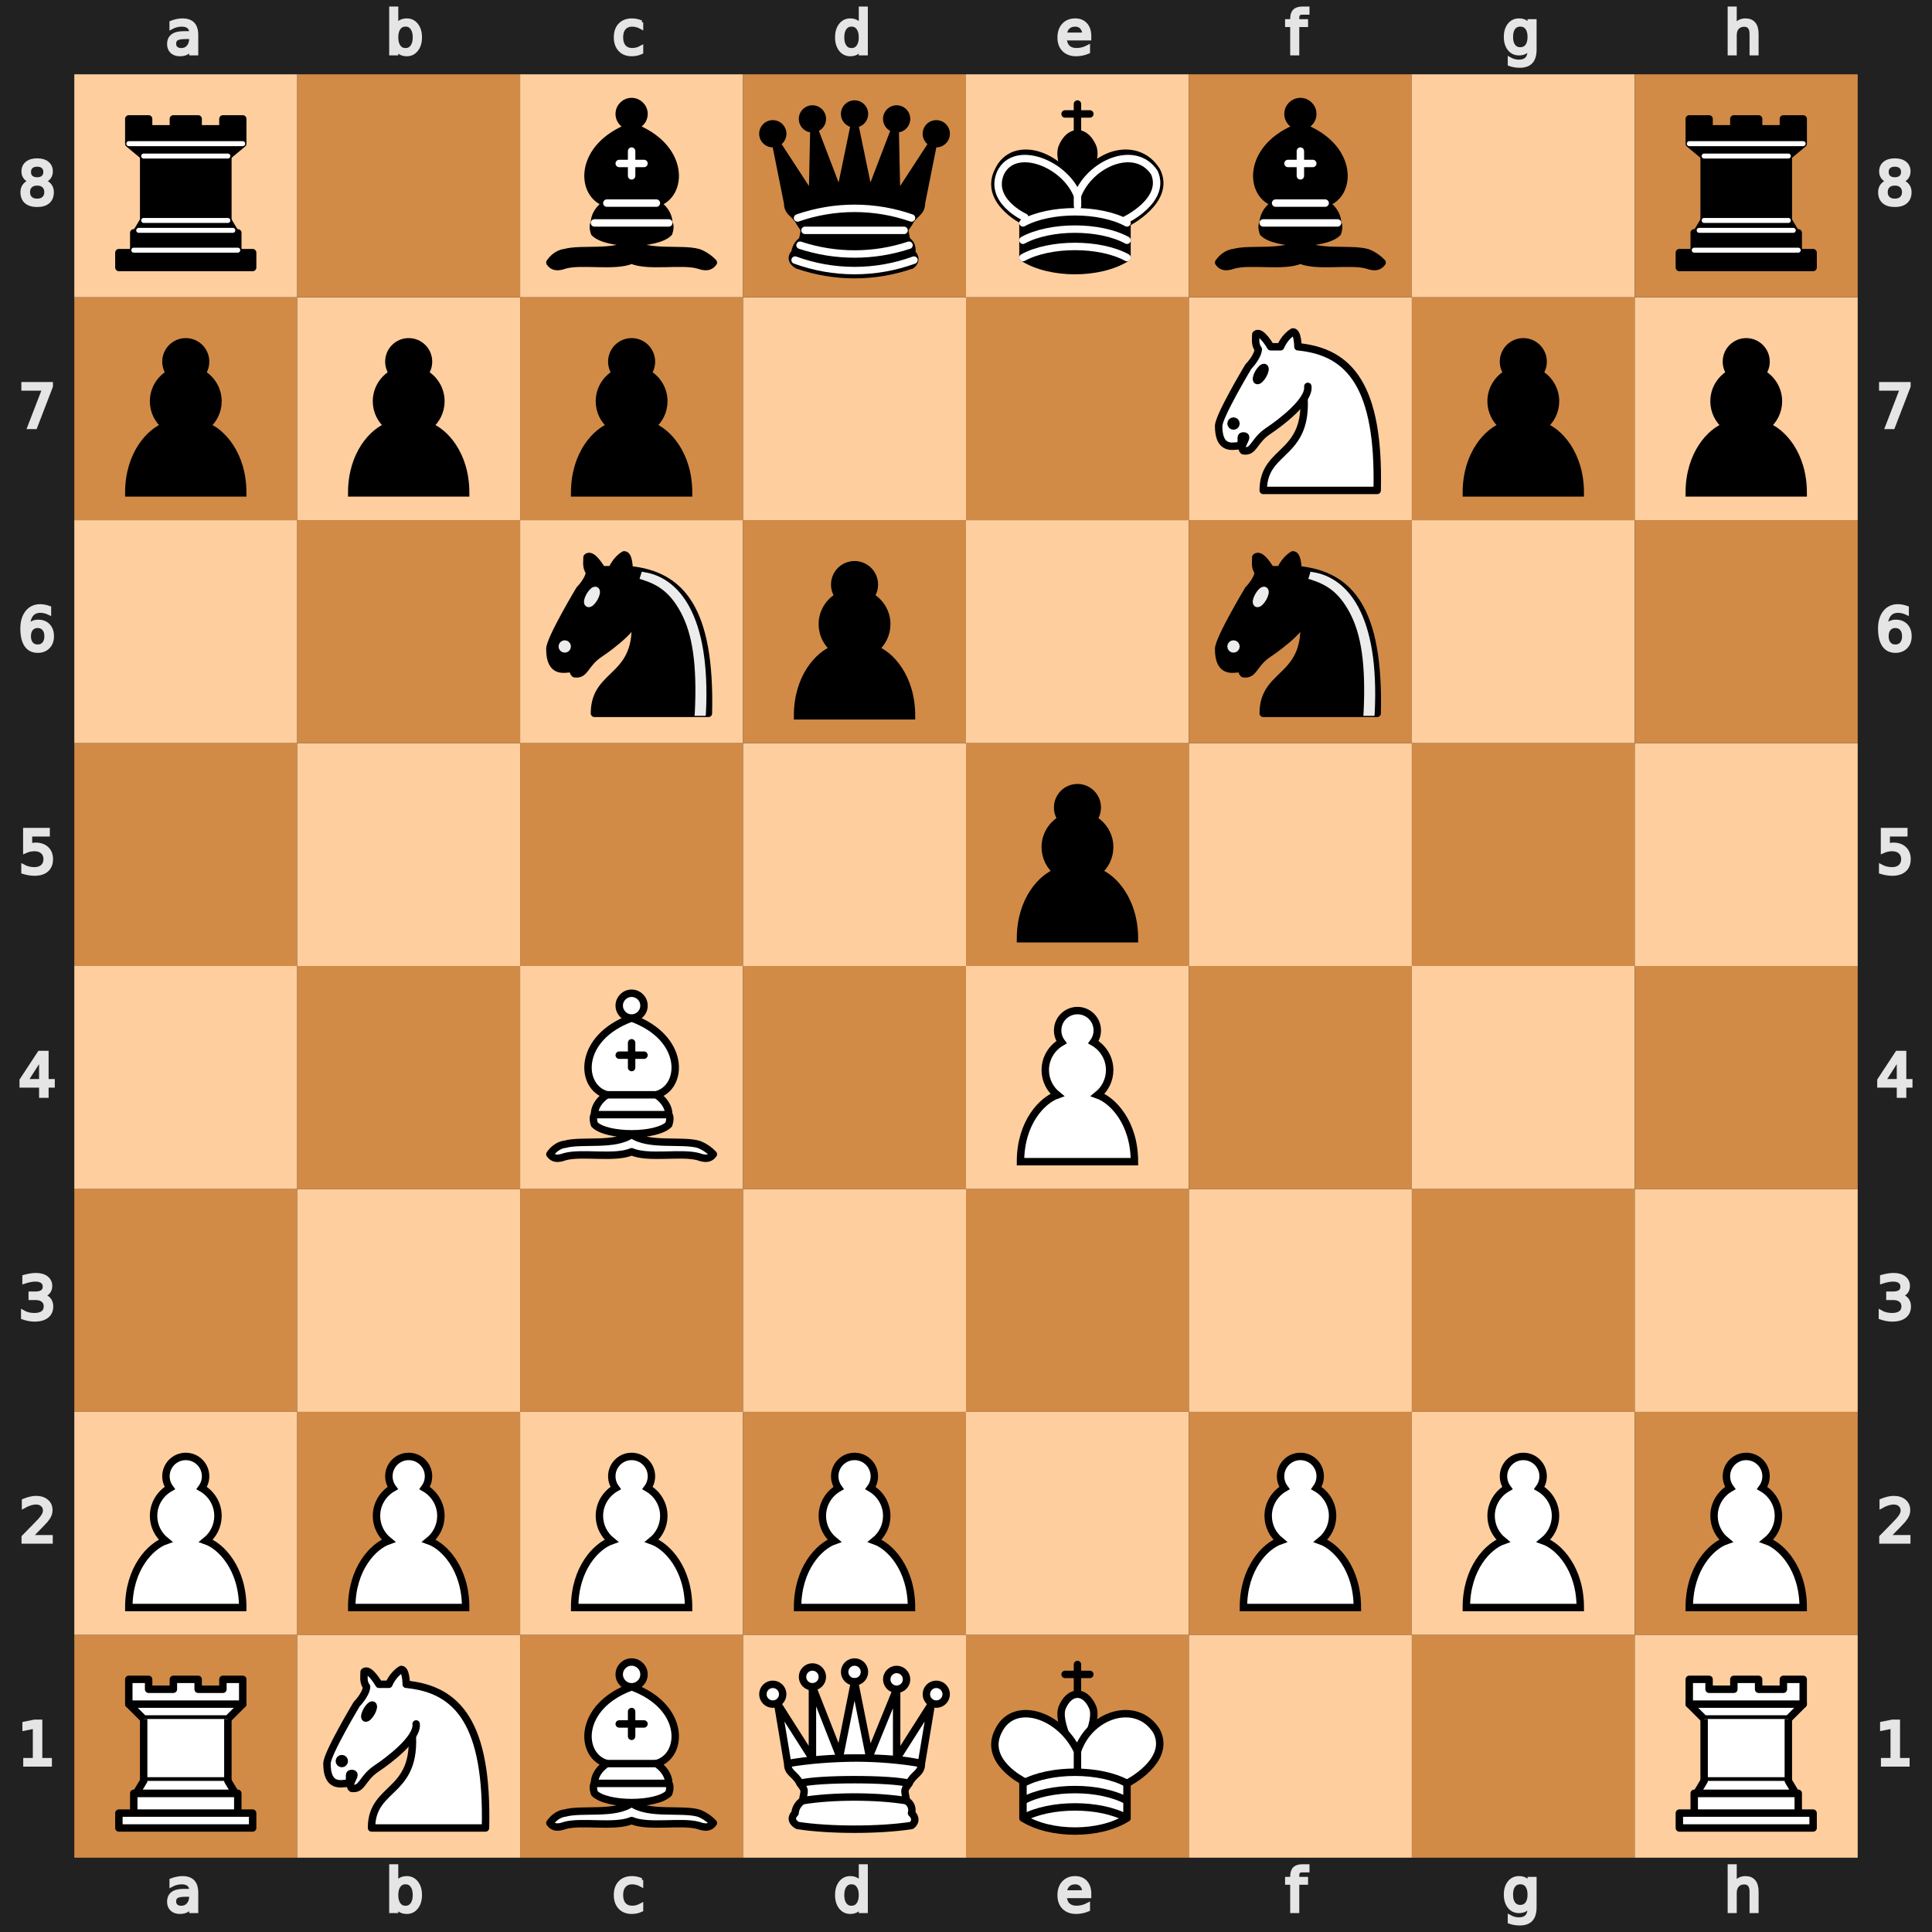
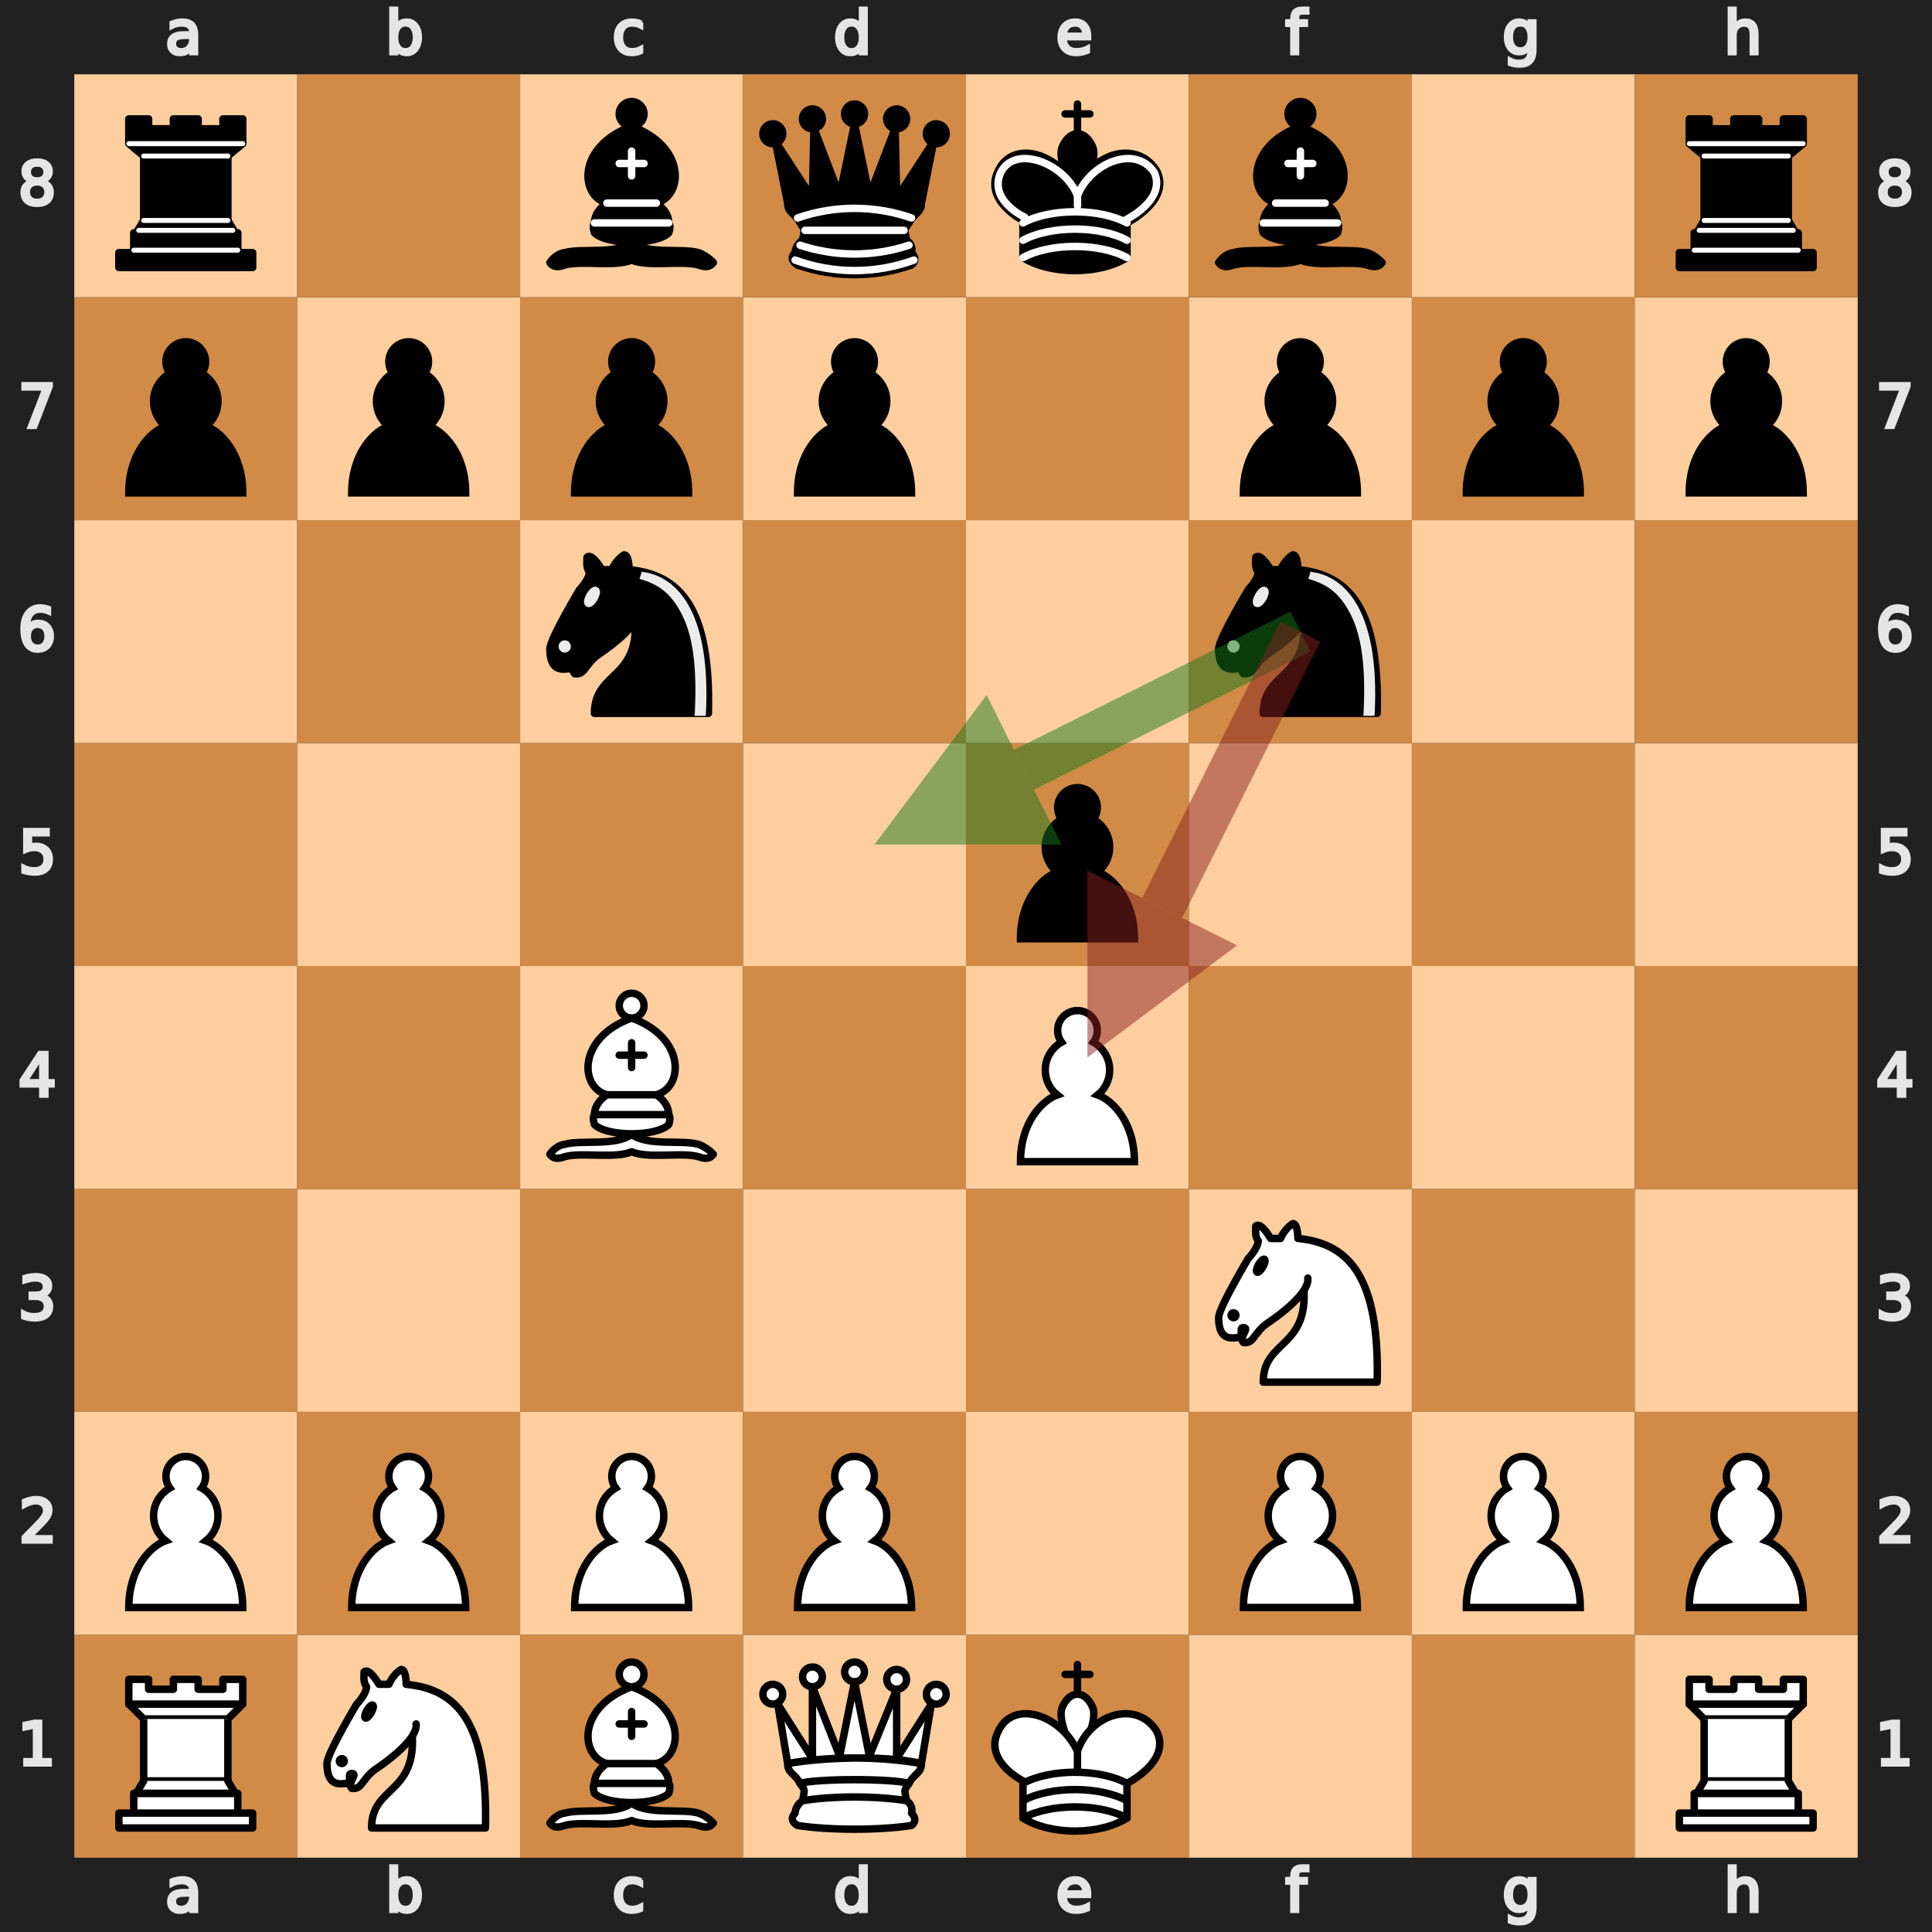
<svg xmlns="http://www.w3.org/2000/svg" xmlns:xlink="http://www.w3.org/1999/xlink" version="1.2" baseProfile="tiny" viewBox="0 0 390 390">
  <defs>
    <g id="white-pawn" class="white pawn">
      <path d="M22.5 9c-2.21 0-4 1.79-4 4 0 .89.29 1.71.78 2.38C17.33 16.5 16 18.59 16 21c0 2.03.94 3.84 2.41 5.03-3 1.06-7.41 5.55-7.41 13.47h23c0-7.92-4.41-12.41-7.41-13.47 1.47-1.19 2.41-3 2.41-5.03 0-2.41-1.33-4.5-3.28-5.62.49-.67.78-1.49.78-2.38 0-2.21-1.79-4-4-4z" fill="#fff" stroke="#000" stroke-width="1.5" stroke-linecap="round" />
    </g>
    <g id="white-knight" class="white knight" fill="none" fill-rule="evenodd" stroke="#000" stroke-width="1.5" stroke-linecap="round" stroke-linejoin="round">
      <path d="M 22,10 C 32.5,11 38.5,18 38,39 L 15,39 C 15,30 25,32.5 23,18" style="fill:#ffffff; stroke:#000000;" />
      <path d="M 24,18 C 24.38,20.91 18.45,25.37 16,27 C 13,29 13.18,31.34 11,31 C 9.958,30.06 12.41,27.96 11,28 C 10,28 11.19,29.23 10,30 C 9,30 5.997,31 6,26 C 6,24 12,14 12,14 C 12,14 13.89,12.1 14,10.5 C 13.27,9.506 13.5,8.5 13.5,7.5 C 14.5,6.5 16.5,10 16.5,10 L 18.5,10 C 18.5,10 19.28,8.008 21,7 C 22,7 22,10 22,10" style="fill:#ffffff; stroke:#000000;" />
      <path d="M 9.5 25.5 A 0.5 0.5 0 1 1 8.5,25.5 A 0.5 0.5 0 1 1 9.5 25.5 z" style="fill:#000000; stroke:#000000;" />
      <path d="M 15 15.5 A 0.5 1.5 0 1 1 14,15.5 A 0.5 1.5 0 1 1 15 15.5 z" transform="matrix(0.866,0.5,-0.5,0.866,9.693,-5.173)" style="fill:#000000; stroke:#000000;" />
    </g>
    <g id="white-bishop" class="white bishop" fill="none" fill-rule="evenodd" stroke="#000" stroke-width="1.5" stroke-linecap="round" stroke-linejoin="round">
      <g fill="#fff" stroke-linecap="butt">
        <path d="M9 36c3.39-.97 10.11.43 13.5-2 3.39 2.43 10.11 1.03 13.5 2 0 0 1.65.54 3 2-.68.97-1.65.99-3 .5-3.39-.97-10.11.46-13.5-1-3.39 1.46-10.11.03-13.5 1-1.354.49-2.323.47-3-.5 1.354-1.94 3-2 3-2zM15 32c2.5 2.5 12.5 2.5 15 0 .5-1.5 0-2 0-2 0-2.5-2.5-4-2.5-4 5.5-1.5 6-11.5-5-15.5-11 4-10.5 14-5 15.5 0 0-2.5 1.5-2.5 4 0 0-.5.5 0 2zM25 8a2.5 2.5 0 1 1-5 0 2.5 2.5 0 1 1 5 0z" />
      </g>
      <path d="M17.5 26h10M15 30h15m-7.5-14.5v5M20 18h5" stroke-linejoin="miter" />
    </g>
    <g id="white-rook" class="white rook" fill="#fff" fill-rule="evenodd" stroke="#000" stroke-width="1.5" stroke-linecap="round" stroke-linejoin="round">
      <path d="M9 39h27v-3H9v3zM12 36v-4h21v4H12zM11 14V9h4v2h5V9h5v2h5V9h4v5" stroke-linecap="butt" />
      <path d="M34 14l-3 3H14l-3-3" />
      <path d="M31 17v12.5H14V17" stroke-linecap="butt" stroke-linejoin="miter" />
      <path d="M31 29.5l1.5 2.5h-20l1.5-2.5" />
      <path d="M11 14h23" fill="none" stroke-linejoin="miter" />
    </g>
    <g id="white-queen" class="white queen" fill="#fff" fill-rule="evenodd" stroke="#000" stroke-width="1.5" stroke-linecap="round" stroke-linejoin="round">
      <path d="M8 12a2 2 0 1 1-4 0 2 2 0 1 1 4 0zM24.5 7.5a2 2 0 1 1-4 0 2 2 0 1 1 4 0zM41 12a2 2 0 1 1-4 0 2 2 0 1 1 4 0zM16 8.5a2 2 0 1 1-4 0 2 2 0 1 1 4 0zM33 9a2 2 0 1 1-4 0 2 2 0 1 1 4 0z" />
      <path d="M9 26c8.5-1.5 21-1.5 27 0l2-12-7 11V11l-5.5 13.5-3-15-3 15-5.5-14V25L7 14l2 12zM9 26c0 2 1.5 2 2.5 4 1 1.5 1 1 .5 3.5-1.5 1-1.5 2.5-1.5 2.5-1.5 1.5.5 2.5.5 2.5 6.5 1 16.5 1 23 0 0 0 1.5-1 0-2.5 0 0 .5-1.5-1-2.5-.5-2.5-.5-2 .5-3.5 1-2 2.5-2 2.5-4-8.5-1.5-18.5-1.5-27 0z" stroke-linecap="butt" />
      <path d="M11.5 30c3.5-1 18.5-1 22 0M12 33.5c6-1 15-1 21 0" fill="none" />
    </g>
    <g id="white-king" class="white king" fill="none" fill-rule="evenodd" stroke="#000" stroke-width="1.5" stroke-linecap="round" stroke-linejoin="round">
      <path d="M22.5 11.63V6M20 8h5" stroke-linejoin="miter" />
      <path d="M22.5 25s4.5-7.5 3-10.5c0 0-1-2.5-3-2.5s-3 2.5-3 2.5c-1.5 3 3 10.5 3 10.5" fill="#fff" stroke-linecap="butt" stroke-linejoin="miter" />
      <path d="M11.5 37c5.5 3.5 15.5 3.5 21 0v-7s9-4.5 6-10.5c-4-6.5-13.5-3.5-16 4V27v-3.5c-3.5-7.5-13-10.5-16-4-3 6 5 10 5 10V37z" fill="#fff" />
      <path d="M11.5 30c5.5-3 15.5-3 21 0m-21 3.5c5.5-3 15.5-3 21 0m-21 3.5c5.5-3 15.5-3 21 0" />
    </g>
    <g id="black-pawn" class="black pawn">
      <path d="M22.5 9c-2.21 0-4 1.79-4 4 0 .89.29 1.71.78 2.38C17.33 16.5 16 18.59 16 21c0 2.03.94 3.84 2.41 5.03-3 1.06-7.41 5.55-7.41 13.47h23c0-7.92-4.41-12.41-7.41-13.47 1.47-1.19 2.41-3 2.41-5.03 0-2.41-1.33-4.5-3.28-5.62.49-.67.78-1.49.78-2.38 0-2.21-1.79-4-4-4z" stroke="#000" stroke-width="1.5" stroke-linecap="round" />
    </g>
    <g id="black-knight" class="black knight" fill="none" fill-rule="evenodd" stroke="#000" stroke-width="1.5" stroke-linecap="round" stroke-linejoin="round">
      <path d="M 22,10 C 32.5,11 38.5,18 38,39 L 15,39 C 15,30 25,32.5 23,18" style="fill:#000000; stroke:#000000;" />
      <path d="M 24,18 C 24.38,20.91 18.45,25.37 16,27 C 13,29 13.18,31.34 11,31 C 9.958,30.06 12.41,27.96 11,28 C 10,28 11.19,29.23 10,30 C 9,30 5.997,31 6,26 C 6,24 12,14 12,14 C 12,14 13.89,12.1 14,10.5 C 13.27,9.506 13.5,8.5 13.5,7.5 C 14.5,6.5 16.5,10 16.5,10 L 18.5,10 C 18.5,10 19.28,8.008 21,7 C 22,7 22,10 22,10" style="fill:#000000; stroke:#000000;" />
      <path d="M 9.5 25.5 A 0.5 0.5 0 1 1 8.5,25.5 A 0.5 0.5 0 1 1 9.5 25.5 z" style="fill:#ececec; stroke:#ececec;" />
      <path d="M 15 15.5 A 0.5 1.5 0 1 1 14,15.5 A 0.5 1.5 0 1 1 15 15.5 z" transform="matrix(0.866,0.5,-0.5,0.866,9.693,-5.173)" style="fill:#ececec; stroke:#ececec;" />
      <path d="M 24.55,10.4 L 24.1,11.85 L 24.6,12 C 27.75,13 30.25,14.49 32.5,18.75 C 34.75,23.01 35.75,29.06 35.25,39 L 35.2,39.5 L 37.45,39.5 L 37.5,39 C 38,28.94 36.62,22.15 34.25,17.66 C 31.88,13.17 28.46,11.02 25.06,10.5 L 24.55,10.4 z " style="fill:#ececec; stroke:none;" />
    </g>
    <g id="black-bishop" class="black bishop" fill="none" fill-rule="evenodd" stroke="#000" stroke-width="1.5" stroke-linecap="round" stroke-linejoin="round">
      <path d="M9 36c3.39-.97 10.11.43 13.5-2 3.39 2.43 10.11 1.03 13.5 2 0 0 1.65.54 3 2-.68.97-1.65.99-3 .5-3.39-.97-10.11.46-13.5-1-3.39 1.46-10.11.03-13.5 1-1.354.49-2.323.47-3-.5 1.354-1.94 3-2 3-2zm6-4c2.5 2.5 12.5 2.5 15 0 .5-1.5 0-2 0-2 0-2.5-2.5-4-2.5-4 5.5-1.5 6-11.5-5-15.5-11 4-10.5 14-5 15.5 0 0-2.5 1.5-2.5 4 0 0-.5.5 0 2zM25 8a2.5 2.5 0 1 1-5 0 2.5 2.5 0 1 1 5 0z" fill="#000" stroke-linecap="butt" />
      <path d="M17.5 26h10M15 30h15m-7.5-14.5v5M20 18h5" stroke="#fff" stroke-linejoin="miter" />
    </g>
    <g id="black-rook" class="black rook" fill="#000" fill-rule="evenodd" stroke="#000" stroke-width="1.5" stroke-linecap="round" stroke-linejoin="round">
      <path d="M9 39h27v-3H9v3zM12.5 32l1.5-2.5h17l1.5 2.5h-20zM12 36v-4h21v4H12z" stroke-linecap="butt" />
      <path d="M14 29.5v-13h17v13H14z" stroke-linecap="butt" stroke-linejoin="miter" />
      <path d="M14 16.5L11 14h23l-3 2.5H14zM11 14V9h4v2h5V9h5v2h5V9h4v5H11z" stroke-linecap="butt" />
      <path d="M12 35.5h21M13 31.5h19M14 29.5h17M14 16.5h17M11 14h23" fill="none" stroke="#fff" stroke-width="1" stroke-linejoin="miter" />
    </g>
    <g id="black-queen" class="black queen" fill="#000" fill-rule="evenodd" stroke="#000" stroke-width="1.5" stroke-linecap="round" stroke-linejoin="round">
      <g fill="#000" stroke="none">
        <circle cx="6" cy="12" r="2.75" />
        <circle cx="14" cy="9" r="2.75" />
        <circle cx="22.5" cy="8" r="2.75" />
        <circle cx="31" cy="9" r="2.75" />
        <circle cx="39" cy="12" r="2.75" />
      </g>
      <path d="M9 26c8.5-1.5 21-1.5 27 0l2.5-12.5L31 25l-.3-14.1-5.2 13.6-3-14.5-3 14.5-5.2-13.6L14 25 6.5 13.5 9 26zM9 26c0 2 1.5 2 2.5 4 1 1.5 1 1 .5 3.5-1.5 1-1.5 2.5-1.5 2.5-1.5 1.5.5 2.5.5 2.5 6.5 1 16.5 1 23 0 0 0 1.5-1 0-2.5 0 0 .5-1.5-1-2.5-.5-2.5-.5-2 .5-3.5 1-2 2.5-2 2.5-4-8.5-1.5-18.5-1.5-27 0z" stroke-linecap="butt" />
      <path d="M11 38.5a35 35 1 0 0 23 0" fill="none" stroke-linecap="butt" />
      <path d="M11 29a35 35 1 0 1 23 0M12.5 31.5h20M11.5 34.5a35 35 1 0 0 22 0M10.5 37.5a35 35 1 0 0 24 0" fill="none" stroke="#fff" />
    </g>
    <g id="black-king" class="black king" fill="none" fill-rule="evenodd" stroke="#000" stroke-width="1.5" stroke-linecap="round" stroke-linejoin="round">
      <path d="M22.5 11.63V6" stroke-linejoin="miter" />
      <path d="M22.5 25s4.5-7.5 3-10.5c0 0-1-2.5-3-2.5s-3 2.5-3 2.5c-1.5 3 3 10.5 3 10.5" fill="#000" stroke-linecap="butt" stroke-linejoin="miter" />
      <path d="M11.5 37c5.5 3.5 15.5 3.5 21 0v-7s9-4.5 6-10.5c-4-6.5-13.5-3.5-16 4V27v-3.5c-3.5-7.5-13-10.5-16-4-3 6 5 10 5 10V37z" fill="#000" />
      <path d="M20 8h5" stroke-linejoin="miter" />
      <path d="M32 29.5s8.5-4 6.03-9.65C34.15 14 25 18 22.5 24.5l.01 2.1-.01-2.1C20 18 9.906 14 6.997 19.85c-2.497 5.65 4.853 9 4.853 9M11.5 30c5.5-3 15.5-3 21 0m-21 3.5c5.5-3 15.5-3 21 0m-21 3.5c5.5-3 15.5-3 21 0" stroke="#fff" />
    </g>
  </defs>
  <rect x="0" y="0" width="390" height="390" fill="#212121" />
  <g transform="translate(20, 0) scale(0.75, 0.75)" fill="#e5e5e5" stroke="#e5e5e5">
    <path d="M23.328 10.016q-1.742 0-2.414.398-.672.398-.672 1.36 0 .765.5 1.218.508.445 1.375.445 1.196 0 1.914-.843.727-.852.727-2.258v-.32zm2.867-.594v4.992h-1.437v-1.328q-.492.797-1.227 1.18-.734.375-1.797.375-1.343 0-2.14-.75-.79-.758-.79-2.024 0-1.476.985-2.226.992-.75 2.953-.75h2.016V8.75q0-.992-.656-1.531-.649-.547-1.829-.547-.75 0-1.46.18-.711.18-1.368.539V6.062q.79-.304 1.532-.453.742-.156 1.445-.156 1.898 0 2.836.984.937.985.937 2.985z" />
  </g>
  <g transform="translate(20, 375) scale(0.75, 0.75)" fill="#e5e5e5" stroke="#e5e5e5">
    <path d="M23.328 10.016q-1.742 0-2.414.398-.672.398-.672 1.36 0 .765.5 1.218.508.445 1.375.445 1.196 0 1.914-.843.727-.852.727-2.258v-.32zm2.867-.594v4.992h-1.437v-1.328q-.492.797-1.227 1.18-.734.375-1.797.375-1.343 0-2.14-.75-.79-.758-.79-2.024 0-1.476.985-2.226.992-.75 2.953-.75h2.016V8.75q0-.992-.656-1.531-.649-.547-1.829-.547-.75 0-1.46.18-.711.18-1.368.539V6.062q.79-.304 1.532-.453.742-.156 1.445-.156 1.898 0 2.836.984.937.985.937 2.985z" />
  </g>
  <g transform="translate(65, 0) scale(0.75, 0.75)" fill="#e5e5e5" stroke="#e5e5e5">
    <path d="M24.922 10.047q0-1.586-.656-2.485-.649-.906-1.79-.906-1.14 0-1.796.906-.649.899-.649 2.485 0 1.586.649 2.492.656.898 1.797.898 1.14 0 1.789-.898.656-.906.656-2.492zm-4.89-3.055q.452-.781 1.14-1.156.695-.383 1.656-.383 1.594 0 2.586 1.266 1 1.265 1 3.328 0 2.062-1 3.328-.992 1.266-2.586 1.266-.96 0-1.656-.375-.688-.383-1.14-1.164v1.312h-1.446V2.258h1.445z" />
  </g>
  <g transform="translate(65, 375) scale(0.75, 0.75)" fill="#e5e5e5" stroke="#e5e5e5">
    <path d="M24.922 10.047q0-1.586-.656-2.485-.649-.906-1.79-.906-1.14 0-1.796.906-.649.899-.649 2.485 0 1.586.649 2.492.656.898 1.797.898 1.14 0 1.789-.898.656-.906.656-2.492zm-4.89-3.055q.452-.781 1.14-1.156.695-.383 1.656-.383 1.594 0 2.586 1.266 1 1.265 1 3.328 0 2.062-1 3.328-.992 1.266-2.586 1.266-.96 0-1.656-.375-.688-.383-1.14-1.164v1.312h-1.446V2.258h1.445z" />
  </g>
  <g transform="translate(110, 0) scale(0.75, 0.75)" fill="#e5e5e5" stroke="#e5e5e5">
    <path d="M25.96 6v1.344q-.608-.336-1.226-.5-.609-.172-1.234-.172-1.398 0-2.172.89-.773.883-.773 2.485 0 1.601.773 2.492.774.883 2.172.883.625 0 1.234-.164.618-.172 1.227-.508v1.328q-.602.281-1.25.422-.64.14-1.367.14-1.977 0-3.14-1.242-1.165-1.242-1.165-3.351 0-2.14 1.172-3.367 1.18-1.227 3.227-1.227.664 0 1.296.14.633.134 1.227.407z" />
  </g>
  <g transform="translate(110, 375) scale(0.75, 0.75)" fill="#e5e5e5" stroke="#e5e5e5">
    <path d="M25.96 6v1.344q-.608-.336-1.226-.5-.609-.172-1.234-.172-1.398 0-2.172.89-.773.883-.773 2.485 0 1.601.773 2.492.774.883 2.172.883.625 0 1.234-.164.618-.172 1.227-.508v1.328q-.602.281-1.25.422-.64.14-1.367.14-1.977 0-3.14-1.242-1.165-1.242-1.165-3.351 0-2.14 1.172-3.367 1.18-1.227 3.227-1.227.664 0 1.296.14.633.134 1.227.407z" />
  </g>
  <g transform="translate(155, 0) scale(0.75, 0.75)" fill="#e5e5e5" stroke="#e5e5e5">
    <path d="M24.973 6.992V2.258h1.437v12.156h-1.437v-1.312q-.453.78-1.149 1.164-.687.375-1.656.375-1.586 0-2.586-1.266-.992-1.266-.992-3.328 0-2.063.992-3.328 1-1.266 2.586-1.266.969 0 1.656.383.696.375 1.149 1.156zm-4.899 3.055q0 1.586.649 2.492.656.898 1.797.898 1.14 0 1.796-.898.657-.906.657-2.492 0-1.586-.657-2.485-.656-.906-1.796-.906-1.141 0-1.797.906-.649.899-.649 2.485z" />
  </g>
  <g transform="translate(155, 375) scale(0.75, 0.75)" fill="#e5e5e5" stroke="#e5e5e5">
    <path d="M24.973 6.992V2.258h1.437v12.156h-1.437v-1.312q-.453.78-1.149 1.164-.687.375-1.656.375-1.586 0-2.586-1.266-.992-1.266-.992-3.328 0-2.063.992-3.328 1-1.266 2.586-1.266.969 0 1.656.383.696.375 1.149 1.156zm-4.899 3.055q0 1.586.649 2.492.656.898 1.797.898 1.14 0 1.796-.898.657-.906.657-2.492 0-1.586-.657-2.485-.656-.906-1.796-.906-1.141 0-1.797.906-.649.899-.649 2.485z" />
  </g>
  <g transform="translate(200, 0) scale(0.75, 0.75)" fill="#e5e5e5" stroke="#e5e5e5">
    <path d="M26.555 9.68v.703h-6.61q.094 1.484.89 2.265.806.774 2.235.774.828 0 1.602-.203.781-.203 1.547-.61v1.36q-.774.328-1.586.5-.813.172-1.649.172-2.093 0-3.32-1.22-1.219-1.218-1.219-3.296 0-2.148 1.157-3.406 1.164-1.266 3.132-1.266 1.766 0 2.79 1.14 1.03 1.134 1.03 3.087zm-1.438-.422q-.015-1.18-.664-1.883-.64-.703-1.703-.703-1.203 0-1.93.68-.718.68-.828 1.914z" />
  </g>
  <g transform="translate(200, 375) scale(0.75, 0.75)" fill="#e5e5e5" stroke="#e5e5e5">
    <path d="M26.555 9.68v.703h-6.61q.094 1.484.89 2.265.806.774 2.235.774.828 0 1.602-.203.781-.203 1.547-.61v1.36q-.774.328-1.586.5-.813.172-1.649.172-2.093 0-3.32-1.22-1.219-1.218-1.219-3.296 0-2.148 1.157-3.406 1.164-1.266 3.132-1.266 1.766 0 2.79 1.14 1.03 1.134 1.03 3.087zm-1.438-.422q-.015-1.18-.664-1.883-.64-.703-1.703-.703-1.203 0-1.93.68-.718.68-.828 1.914z" />
  </g>
  <g transform="translate(245, 0) scale(0.75, 0.75)" fill="#e5e5e5" stroke="#e5e5e5">
    <path d="M25.285 2.258v1.195H23.91q-.773 0-1.078.313-.297.312-.297 1.125v.773h2.367v1.117h-2.367v7.633H21.09V6.781h-1.375V5.664h1.375v-.61q0-1.46.68-2.124.68-.672 2.156-.672z" />
  </g>
  <g transform="translate(245, 375) scale(0.75, 0.75)" fill="#e5e5e5" stroke="#e5e5e5">
    <path d="M25.285 2.258v1.195H23.91q-.773 0-1.078.313-.297.312-.297 1.125v.773h2.367v1.117h-2.367v7.633H21.09V6.781h-1.375V5.664h1.375v-.61q0-1.46.68-2.124.68-.672 2.156-.672z" />
  </g>
  <g transform="translate(290, 0) scale(0.75, 0.75)" fill="#e5e5e5" stroke="#e5e5e5">
    <path d="M24.973 9.937q0-1.562-.649-2.421-.64-.86-1.804-.86-1.157 0-1.805.86-.64.859-.64 2.421 0 1.555.64 2.415.648.859 1.805.859 1.164 0 1.804-.86.649-.859.649-2.414zm1.437 3.391q0 2.234-.992 3.32-.992 1.094-3.04 1.094-.757 0-1.429-.117-.672-.11-1.304-.344v-1.398q.632.344 1.25.508.617.164 1.257.164 1.414 0 2.118-.743.703-.734.703-2.226v-.711q-.446.773-1.141 1.156-.695.383-1.664.383-1.61 0-2.594-1.227-.984-1.226-.984-3.25 0-2.03.984-3.257.985-1.227 2.594-1.227.969 0 1.664.383t1.14 1.156V5.664h1.438z" />
  </g>
  <g transform="translate(290, 375) scale(0.75, 0.75)" fill="#e5e5e5" stroke="#e5e5e5">
    <path d="M24.973 9.937q0-1.562-.649-2.421-.64-.86-1.804-.86-1.157 0-1.805.86-.64.859-.64 2.421 0 1.555.64 2.415.648.859 1.805.859 1.164 0 1.804-.86.649-.859.649-2.414zm1.437 3.391q0 2.234-.992 3.32-.992 1.094-3.04 1.094-.757 0-1.429-.117-.672-.11-1.304-.344v-1.398q.632.344 1.25.508.617.164 1.257.164 1.414 0 2.118-.743.703-.734.703-2.226v-.711q-.446.773-1.141 1.156-.695.383-1.664.383-1.61 0-2.594-1.227-.984-1.226-.984-3.25 0-2.03.984-3.257.985-1.227 2.594-1.227.969 0 1.664.383t1.14 1.156V5.664h1.438z" />
  </g>
  <g transform="translate(335, 0) scale(0.75, 0.75)" fill="#e5e5e5" stroke="#e5e5e5">
    <path d="M26.164 9.133v5.281h-1.437V9.18q0-1.243-.485-1.86-.484-.617-1.453-.617-1.164 0-1.836.742-.672.742-.672 2.024v4.945h-1.445V2.258h1.445v4.765q.516-.789 1.211-1.18.703-.39 1.617-.39 1.508 0 2.282.938.773.93.773 2.742z" />
  </g>
  <g transform="translate(335, 375) scale(0.75, 0.75)" fill="#e5e5e5" stroke="#e5e5e5">
    <path d="M26.164 9.133v5.281h-1.437V9.18q0-1.243-.485-1.86-.484-.617-1.453-.617-1.164 0-1.836.742-.672.742-.672 2.024v4.945h-1.445V2.258h1.445v4.765q.516-.789 1.211-1.18.703-.39 1.617-.39 1.508 0 2.282.938.773.93.773 2.742z" />
  </g>
  <g transform="translate(0, 335) scale(0.75, 0.75)" fill="#e5e5e5" stroke="#e5e5e5">
    <path d="M6.754 26.996h2.578v-8.898l-2.805.562v-1.437l2.79-.563h1.578v10.336h2.578v1.328h-6.72z" />
  </g>
  <g transform="translate(375, 335) scale(0.75, 0.75)" fill="#e5e5e5" stroke="#e5e5e5">
    <path d="M6.754 26.996h2.578v-8.898l-2.805.562v-1.437l2.79-.563h1.578v10.336h2.578v1.328h-6.72z" />
  </g>
  <g transform="translate(0, 290) scale(0.75, 0.75)" fill="#e5e5e5" stroke="#e5e5e5">
    <path d="M8.195 26.996h5.508v1.328H6.297v-1.328q.898-.93 2.445-2.492 1.555-1.57 1.953-2.024.758-.851 1.055-1.437.305-.594.305-1.164 0-.93-.657-1.516-.648-.586-1.695-.586-.742 0-1.57.258-.82.258-1.758.781v-1.593q.953-.383 1.781-.578.828-.196 1.516-.196 1.812 0 2.89.906 1.079.907 1.079 2.422 0 .72-.274 1.368-.265.64-.976 1.515-.196.227-1.243 1.313-1.046 1.078-2.953 3.023z" />
  </g>
  <g transform="translate(375, 290) scale(0.75, 0.75)" fill="#e5e5e5" stroke="#e5e5e5">
    <path d="M8.195 26.996h5.508v1.328H6.297v-1.328q.898-.93 2.445-2.492 1.555-1.57 1.953-2.024.758-.851 1.055-1.437.305-.594.305-1.164 0-.93-.657-1.516-.648-.586-1.695-.586-.742 0-1.57.258-.82.258-1.758.781v-1.593q.953-.383 1.781-.578.828-.196 1.516-.196 1.812 0 2.89.906 1.079.907 1.079 2.422 0 .72-.274 1.368-.265.64-.976 1.515-.196.227-1.243 1.313-1.046 1.078-2.953 3.023z" />
  </g>
  <g transform="translate(0, 245) scale(0.75, 0.75)" fill="#e5e5e5" stroke="#e5e5e5">
    <path d="M11.434 22.035q1.132.242 1.765 1.008.64.766.64 1.89 0 1.727-1.187 2.672-1.187.946-3.375.946-.734 0-1.515-.149-.774-.14-1.602-.43V26.45q.656.383 1.438.578.78.196 1.632.196 1.485 0 2.258-.586.782-.586.782-1.703 0-1.032-.727-1.61-.719-.586-2.008-.586h-1.36v-1.297h1.423q1.164 0 1.78-.46.618-.47.618-1.344 0-.899-.64-1.375-.633-.485-1.82-.485-.65 0-1.391.141-.743.14-1.633.437V16.95q.898-.25 1.68-.375.788-.125 1.484-.125 1.797 0 2.844.82 1.046.813 1.046 2.204 0 .968-.554 1.64-.555.664-1.578.922z" />
  </g>
  <g transform="translate(375, 245) scale(0.75, 0.75)" fill="#e5e5e5" stroke="#e5e5e5">
    <path d="M11.434 22.035q1.132.242 1.765 1.008.64.766.64 1.89 0 1.727-1.187 2.672-1.187.946-3.375.946-.734 0-1.515-.149-.774-.14-1.602-.43V26.45q.656.383 1.438.578.78.196 1.632.196 1.485 0 2.258-.586.782-.586.782-1.703 0-1.032-.727-1.61-.719-.586-2.008-.586h-1.36v-1.297h1.423q1.164 0 1.78-.46.618-.47.618-1.344 0-.899-.64-1.375-.633-.485-1.82-.485-.65 0-1.391.141-.743.14-1.633.437V16.95q.898-.25 1.68-.375.788-.125 1.484-.125 1.797 0 2.844.82 1.046.813 1.046 2.204 0 .968-.554 1.64-.555.664-1.578.922z" />
  </g>
  <g transform="translate(0, 200) scale(0.75, 0.75)" fill="#e5e5e5" stroke="#e5e5e5">
    <path d="M11.016 18.035L7.03 24.262h3.985zm-.414-1.375h1.984v7.602h1.664v1.312h-1.664v2.75h-1.57v-2.75H5.75v-1.523z" />
  </g>
  <g transform="translate(375, 200) scale(0.75, 0.75)" fill="#e5e5e5" stroke="#e5e5e5">
    <path d="M11.016 18.035L7.03 24.262h3.985zm-.414-1.375h1.984v7.602h1.664v1.312h-1.664v2.75h-1.57v-2.75H5.75v-1.523z" />
  </g>
  <g transform="translate(0, 155) scale(0.75, 0.75)" fill="#e5e5e5" stroke="#e5e5e5">
    <path d="M6.719 16.66h6.195v1.328h-4.75v2.86q.344-.118.688-.172.343-.063.687-.063 1.953 0 3.094 1.07 1.14 1.07 1.14 2.899 0 1.883-1.171 2.93-1.172 1.039-3.305 1.039-.735 0-1.5-.125-.758-.125-1.57-.375v-1.586q.703.383 1.453.57.75.188 1.586.188 1.351 0 2.14-.711.79-.711.79-1.93 0-1.219-.79-1.93-.789-.71-2.14-.71-.633 0-1.266.14-.625.14-1.281.438z" />
  </g>
  <g transform="translate(375, 155) scale(0.75, 0.75)" fill="#e5e5e5" stroke="#e5e5e5">
    <path d="M6.719 16.66h6.195v1.328h-4.75v2.86q.344-.118.688-.172.343-.063.687-.063 1.953 0 3.094 1.07 1.14 1.07 1.14 2.899 0 1.883-1.171 2.93-1.172 1.039-3.305 1.039-.735 0-1.5-.125-.758-.125-1.57-.375v-1.586q.703.383 1.453.57.75.188 1.586.188 1.351 0 2.14-.711.79-.711.79-1.93 0-1.219-.79-1.93-.789-.71-2.14-.71-.633 0-1.266.14-.625.14-1.281.438z" />
  </g>
  <g transform="translate(0, 110) scale(0.75, 0.75)" fill="#e5e5e5" stroke="#e5e5e5">
    <path d="M10.137 21.863q-1.063 0-1.688.727-.617.726-.617 1.992 0 1.258.617 1.992.625.727 1.688.727 1.062 0 1.68-.727.624-.734.624-1.992 0-1.266-.625-1.992-.617-.727-1.68-.727zm3.133-4.945v1.437q-.594-.28-1.204-.43-.601-.148-1.195-.148-1.562 0-2.39 1.055-.82 1.055-.938 3.188.46-.68 1.156-1.04.696-.367 1.531-.367 1.758 0 2.774 1.07 1.023 1.063 1.023 2.899 0 1.797-1.062 2.883-1.063 1.086-2.828 1.086-2.024 0-3.094-1.547-1.07-1.555-1.07-4.5 0-2.766 1.312-4.406 1.313-1.649 3.524-1.649.593 0 1.195.117.61.118 1.266.352z" />
  </g>
  <g transform="translate(375, 110) scale(0.75, 0.75)" fill="#e5e5e5" stroke="#e5e5e5">
    <path d="M10.137 21.863q-1.063 0-1.688.727-.617.726-.617 1.992 0 1.258.617 1.992.625.727 1.688.727 1.062 0 1.68-.727.624-.734.624-1.992 0-1.266-.625-1.992-.617-.727-1.68-.727zm3.133-4.945v1.437q-.594-.28-1.204-.43-.601-.148-1.195-.148-1.562 0-2.39 1.055-.82 1.055-.938 3.188.46-.68 1.156-1.04.696-.367 1.531-.367 1.758 0 2.774 1.07 1.023 1.063 1.023 2.899 0 1.797-1.062 2.883-1.063 1.086-2.828 1.086-2.024 0-3.094-1.547-1.07-1.555-1.07-4.5 0-2.766 1.312-4.406 1.313-1.649 3.524-1.649.593 0 1.195.117.61.118 1.266.352z" />
  </g>
  <g transform="translate(0, 65) scale(0.75, 0.75)" fill="#e5e5e5" stroke="#e5e5e5">
    <path d="M6.25 16.66h7.5v.672L9.516 28.324H7.867l3.985-10.336H6.25z" />
  </g>
  <g transform="translate(375, 65) scale(0.75, 0.75)" fill="#e5e5e5" stroke="#e5e5e5">
    <path d="M6.25 16.66h7.5v.672L9.516 28.324H7.867l3.985-10.336H6.25z" />
  </g>
  <g transform="translate(0, 20) scale(0.75, 0.75)" fill="#e5e5e5" stroke="#e5e5e5">
    <path d="M10 22.785q-1.125 0-1.773.602-.641.601-.641 1.656t.64 1.656q.649.602 1.774.602t1.773-.602q.649-.61.649-1.656 0-1.055-.649-1.656-.64-.602-1.773-.602zm-1.578-.672q-1.016-.25-1.586-.945-.563-.695-.563-1.695 0-1.399.993-2.211 1-.813 2.734-.813 1.742 0 2.734.813.993.812.993 2.21 0 1-.57 1.696-.563.695-1.571.945 1.14.266 1.773 1.04.641.773.641 1.89 0 1.695-1.04 2.602-1.03.906-2.96.906t-2.969-.906Q6 26.738 6 25.043q0-1.117.64-1.89.641-.774 1.782-1.04zm-.578-2.492q0 .906.562 1.414.57.508 1.594.508 1.016 0 1.586-.508.578-.508.578-1.414 0-.906-.578-1.414-.57-.508-1.586-.508-1.023 0-1.594.508-.562.508-.562 1.414z" />
  </g>
  <g transform="translate(375, 20) scale(0.75, 0.75)" fill="#e5e5e5" stroke="#e5e5e5">
    <path d="M10 22.785q-1.125 0-1.773.602-.641.601-.641 1.656t.64 1.656q.649.602 1.774.602t1.773-.602q.649-.61.649-1.656 0-1.055-.649-1.656-.64-.602-1.773-.602zm-1.578-.672q-1.016-.25-1.586-.945-.563-.695-.563-1.695 0-1.399.993-2.211 1-.813 2.734-.813 1.742 0 2.734.813.993.812.993 2.21 0 1-.57 1.696-.563.695-1.571.945 1.14.266 1.773 1.04.641.773.641 1.89 0 1.695-1.04 2.602-1.03.906-2.96.906t-2.969-.906Q6 26.738 6 25.043q0-1.117.64-1.89.641-.774 1.782-1.04zm-.578-2.492q0 .906.562 1.414.57.508 1.594.508 1.016 0 1.586-.508.578-.508.578-1.414 0-.906-.578-1.414-.57-.508-1.586-.508-1.023 0-1.594.508-.562.508-.562 1.414z" />
  </g>
  <rect x="15" y="330" width="45" height="45" class="square dark a1" stroke="none" fill="#d18b47" />
  <rect x="60" y="330" width="45" height="45" class="square light b1" stroke="none" fill="#ffce9e" />
  <rect x="105" y="330" width="45" height="45" class="square dark c1" stroke="none" fill="#d18b47" />
  <rect x="150" y="330" width="45" height="45" class="square light d1" stroke="none" fill="#ffce9e" />
  <rect x="195" y="330" width="45" height="45" class="square dark e1" stroke="none" fill="#d18b47" />
  <rect x="240" y="330" width="45" height="45" class="square light f1" stroke="none" fill="#ffce9e" />
  <rect x="285" y="330" width="45" height="45" class="square dark g1" stroke="none" fill="#d18b47" />
  <rect x="330" y="330" width="45" height="45" class="square light h1" stroke="none" fill="#ffce9e" />
  <rect x="15" y="285" width="45" height="45" class="square light a2" stroke="none" fill="#ffce9e" />
  <rect x="60" y="285" width="45" height="45" class="square dark b2" stroke="none" fill="#d18b47" />
  <rect x="105" y="285" width="45" height="45" class="square light c2" stroke="none" fill="#ffce9e" />
  <rect x="150" y="285" width="45" height="45" class="square dark d2" stroke="none" fill="#d18b47" />
  <rect x="195" y="285" width="45" height="45" class="square light e2" stroke="none" fill="#ffce9e" />
  <rect x="240" y="285" width="45" height="45" class="square dark f2" stroke="none" fill="#d18b47" />
  <rect x="285" y="285" width="45" height="45" class="square light g2" stroke="none" fill="#ffce9e" />
  <rect x="330" y="285" width="45" height="45" class="square dark h2" stroke="none" fill="#d18b47" />
  <rect x="15" y="240" width="45" height="45" class="square dark a3" stroke="none" fill="#d18b47" />
  <rect x="60" y="240" width="45" height="45" class="square light b3" stroke="none" fill="#ffce9e" />
  <rect x="105" y="240" width="45" height="45" class="square dark c3" stroke="none" fill="#d18b47" />
  <rect x="150" y="240" width="45" height="45" class="square light d3" stroke="none" fill="#ffce9e" />
  <rect x="195" y="240" width="45" height="45" class="square dark e3" stroke="none" fill="#d18b47" />
  <rect x="240" y="240" width="45" height="45" class="square light f3" stroke="none" fill="#ffce9e" />
  <rect x="285" y="240" width="45" height="45" class="square dark g3" stroke="none" fill="#d18b47" />
  <rect x="330" y="240" width="45" height="45" class="square light h3" stroke="none" fill="#ffce9e" />
  <rect x="15" y="195" width="45" height="45" class="square light a4" stroke="none" fill="#ffce9e" />
  <rect x="60" y="195" width="45" height="45" class="square dark b4" stroke="none" fill="#d18b47" />
  <rect x="105" y="195" width="45" height="45" class="square light c4" stroke="none" fill="#ffce9e" />
  <rect x="150" y="195" width="45" height="45" class="square dark d4" stroke="none" fill="#d18b47" />
  <rect x="195" y="195" width="45" height="45" class="square light e4" stroke="none" fill="#ffce9e" />
  <rect x="240" y="195" width="45" height="45" class="square dark f4" stroke="none" fill="#d18b47" />
  <rect x="285" y="195" width="45" height="45" class="square light g4" stroke="none" fill="#ffce9e" />
  <rect x="330" y="195" width="45" height="45" class="square dark h4" stroke="none" fill="#d18b47" />
  <rect x="15" y="150" width="45" height="45" class="square dark a5" stroke="none" fill="#d18b47" />
  <rect x="60" y="150" width="45" height="45" class="square light b5" stroke="none" fill="#ffce9e" />
  <rect x="105" y="150" width="45" height="45" class="square dark c5" stroke="none" fill="#d18b47" />
  <rect x="150" y="150" width="45" height="45" class="square light d5" stroke="none" fill="#ffce9e" />
  <rect x="195" y="150" width="45" height="45" class="square dark e5" stroke="none" fill="#d18b47" />
  <rect x="240" y="150" width="45" height="45" class="square light f5" stroke="none" fill="#ffce9e" />
  <rect x="285" y="150" width="45" height="45" class="square dark g5" stroke="none" fill="#d18b47" />
  <rect x="330" y="150" width="45" height="45" class="square light h5" stroke="none" fill="#ffce9e" />
  <rect x="15" y="105" width="45" height="45" class="square light a6" stroke="none" fill="#ffce9e" />
  <rect x="60" y="105" width="45" height="45" class="square dark b6" stroke="none" fill="#d18b47" />
  <rect x="105" y="105" width="45" height="45" class="square light c6" stroke="none" fill="#ffce9e" />
  <rect x="150" y="105" width="45" height="45" class="square dark d6" stroke="none" fill="#d18b47" />
  <rect x="195" y="105" width="45" height="45" class="square light e6" stroke="none" fill="#ffce9e" />
  <rect x="240" y="105" width="45" height="45" class="square dark f6" stroke="none" fill="#d18b47" />
  <rect x="285" y="105" width="45" height="45" class="square light g6" stroke="none" fill="#ffce9e" />
  <rect x="330" y="105" width="45" height="45" class="square dark h6" stroke="none" fill="#d18b47" />
  <rect x="15" y="60" width="45" height="45" class="square dark a7" stroke="none" fill="#d18b47" />
  <rect x="60" y="60" width="45" height="45" class="square light b7" stroke="none" fill="#ffce9e" />
  <rect x="105" y="60" width="45" height="45" class="square dark c7" stroke="none" fill="#d18b47" />
  <rect x="150" y="60" width="45" height="45" class="square light d7" stroke="none" fill="#ffce9e" />
  <rect x="195" y="60" width="45" height="45" class="square dark e7" stroke="none" fill="#d18b47" />
  <rect x="240" y="60" width="45" height="45" class="square light f7" stroke="none" fill="#ffce9e" />
  <rect x="285" y="60" width="45" height="45" class="square dark g7" stroke="none" fill="#d18b47" />
  <rect x="330" y="60" width="45" height="45" class="square light h7" stroke="none" fill="#ffce9e" />
  <rect x="15" y="15" width="45" height="45" class="square light a8" stroke="none" fill="#ffce9e" />
  <rect x="60" y="15" width="45" height="45" class="square dark b8" stroke="none" fill="#d18b47" />
  <rect x="105" y="15" width="45" height="45" class="square light c8" stroke="none" fill="#ffce9e" />
  <rect x="150" y="15" width="45" height="45" class="square dark d8" stroke="none" fill="#d18b47" />
  <rect x="195" y="15" width="45" height="45" class="square light e8" stroke="none" fill="#ffce9e" />
  <rect x="240" y="15" width="45" height="45" class="square dark f8" stroke="none" fill="#d18b47" />
  <rect x="285" y="15" width="45" height="45" class="square light g8" stroke="none" fill="#ffce9e" />
  <rect x="330" y="15" width="45" height="45" class="square dark h8" stroke="none" fill="#d18b47" />
  <use href="#white-rook" xlink:href="#white-rook" transform="translate(15, 330)" />
  <use href="#white-knight" xlink:href="#white-knight" transform="translate(60, 330)" />
  <use href="#white-bishop" xlink:href="#white-bishop" transform="translate(105, 330)" />
  <use href="#white-queen" xlink:href="#white-queen" transform="translate(150, 330)" />
  <use href="#white-king" xlink:href="#white-king" transform="translate(195, 330)" />
  <use href="#white-rook" xlink:href="#white-rook" transform="translate(330, 330)" />
  <use href="#white-pawn" xlink:href="#white-pawn" transform="translate(15, 285)" />
  <use href="#white-pawn" xlink:href="#white-pawn" transform="translate(60, 285)" />
  <use href="#white-pawn" xlink:href="#white-pawn" transform="translate(105, 285)" />
  <use href="#white-pawn" xlink:href="#white-pawn" transform="translate(150, 285)" />
  <use href="#white-pawn" xlink:href="#white-pawn" transform="translate(240, 285)" />
  <use href="#white-pawn" xlink:href="#white-pawn" transform="translate(285, 285)" />
  <use href="#white-pawn" xlink:href="#white-pawn" transform="translate(330, 285)" />
+   <use href="#white-knight" xlink:href="#white-knight" transform="translate(240, 240)" />
  <use href="#white-bishop" xlink:href="#white-bishop" transform="translate(105, 195)" />
  <use href="#white-pawn" xlink:href="#white-pawn" transform="translate(195, 195)" />
  <use href="#black-pawn" xlink:href="#black-pawn" transform="translate(195, 150)" />
  <use href="#black-knight" xlink:href="#black-knight" transform="translate(105, 105)" />
-   <use href="#black-pawn" xlink:href="#black-pawn" transform="translate(150, 105)" />
  <use href="#black-knight" xlink:href="#black-knight" transform="translate(240, 105)" />
  <use href="#black-pawn" xlink:href="#black-pawn" transform="translate(15, 60)" />
  <use href="#black-pawn" xlink:href="#black-pawn" transform="translate(60, 60)" />
  <use href="#black-pawn" xlink:href="#black-pawn" transform="translate(105, 60)" />
-   <use href="#white-knight" xlink:href="#white-knight" transform="translate(240, 60)" />
+   <use href="#black-pawn" xlink:href="#black-pawn" transform="translate(150, 60)" />
+   <use href="#black-pawn" xlink:href="#black-pawn" transform="translate(240, 60)" />
  <use href="#black-pawn" xlink:href="#black-pawn" transform="translate(285, 60)" />
  <use href="#black-pawn" xlink:href="#black-pawn" transform="translate(330, 60)" />
  <use href="#black-rook" xlink:href="#black-rook" transform="translate(15, 15)" />
  <use href="#black-bishop" xlink:href="#black-bishop" transform="translate(105, 15)" />
  <use href="#black-queen" xlink:href="#black-queen" transform="translate(150, 15)" />
  <use href="#black-king" xlink:href="#black-king" transform="translate(195, 15)" />
  <use href="#black-bishop" xlink:href="#black-bishop" transform="translate(240, 15)" />
  <use href="#black-rook" xlink:href="#black-rook" transform="translate(330, 15)" />
+   <line x1="262.5" y1="127.5" x2="206.712" y2="155.394" stroke="#15781B" opacity="0.502" stroke-width="9.0" stroke-linecap="butt" class="arrow" />
+   <polygon points="176.525,170.488 214.259,170.488 199.165,140.301" fill="#15781B" opacity="0.502" class="arrow" />
+   <line x1="262.5" y1="127.5" x2="234.606" y2="183.288" stroke="#882020" opacity="0.502" stroke-width="9.0" stroke-linecap="butt" class="arrow" />
+   <polygon points="219.512,213.475 249.699,190.835 219.512,175.741" fill="#882020" opacity="0.502" class="arrow" />
</svg>
